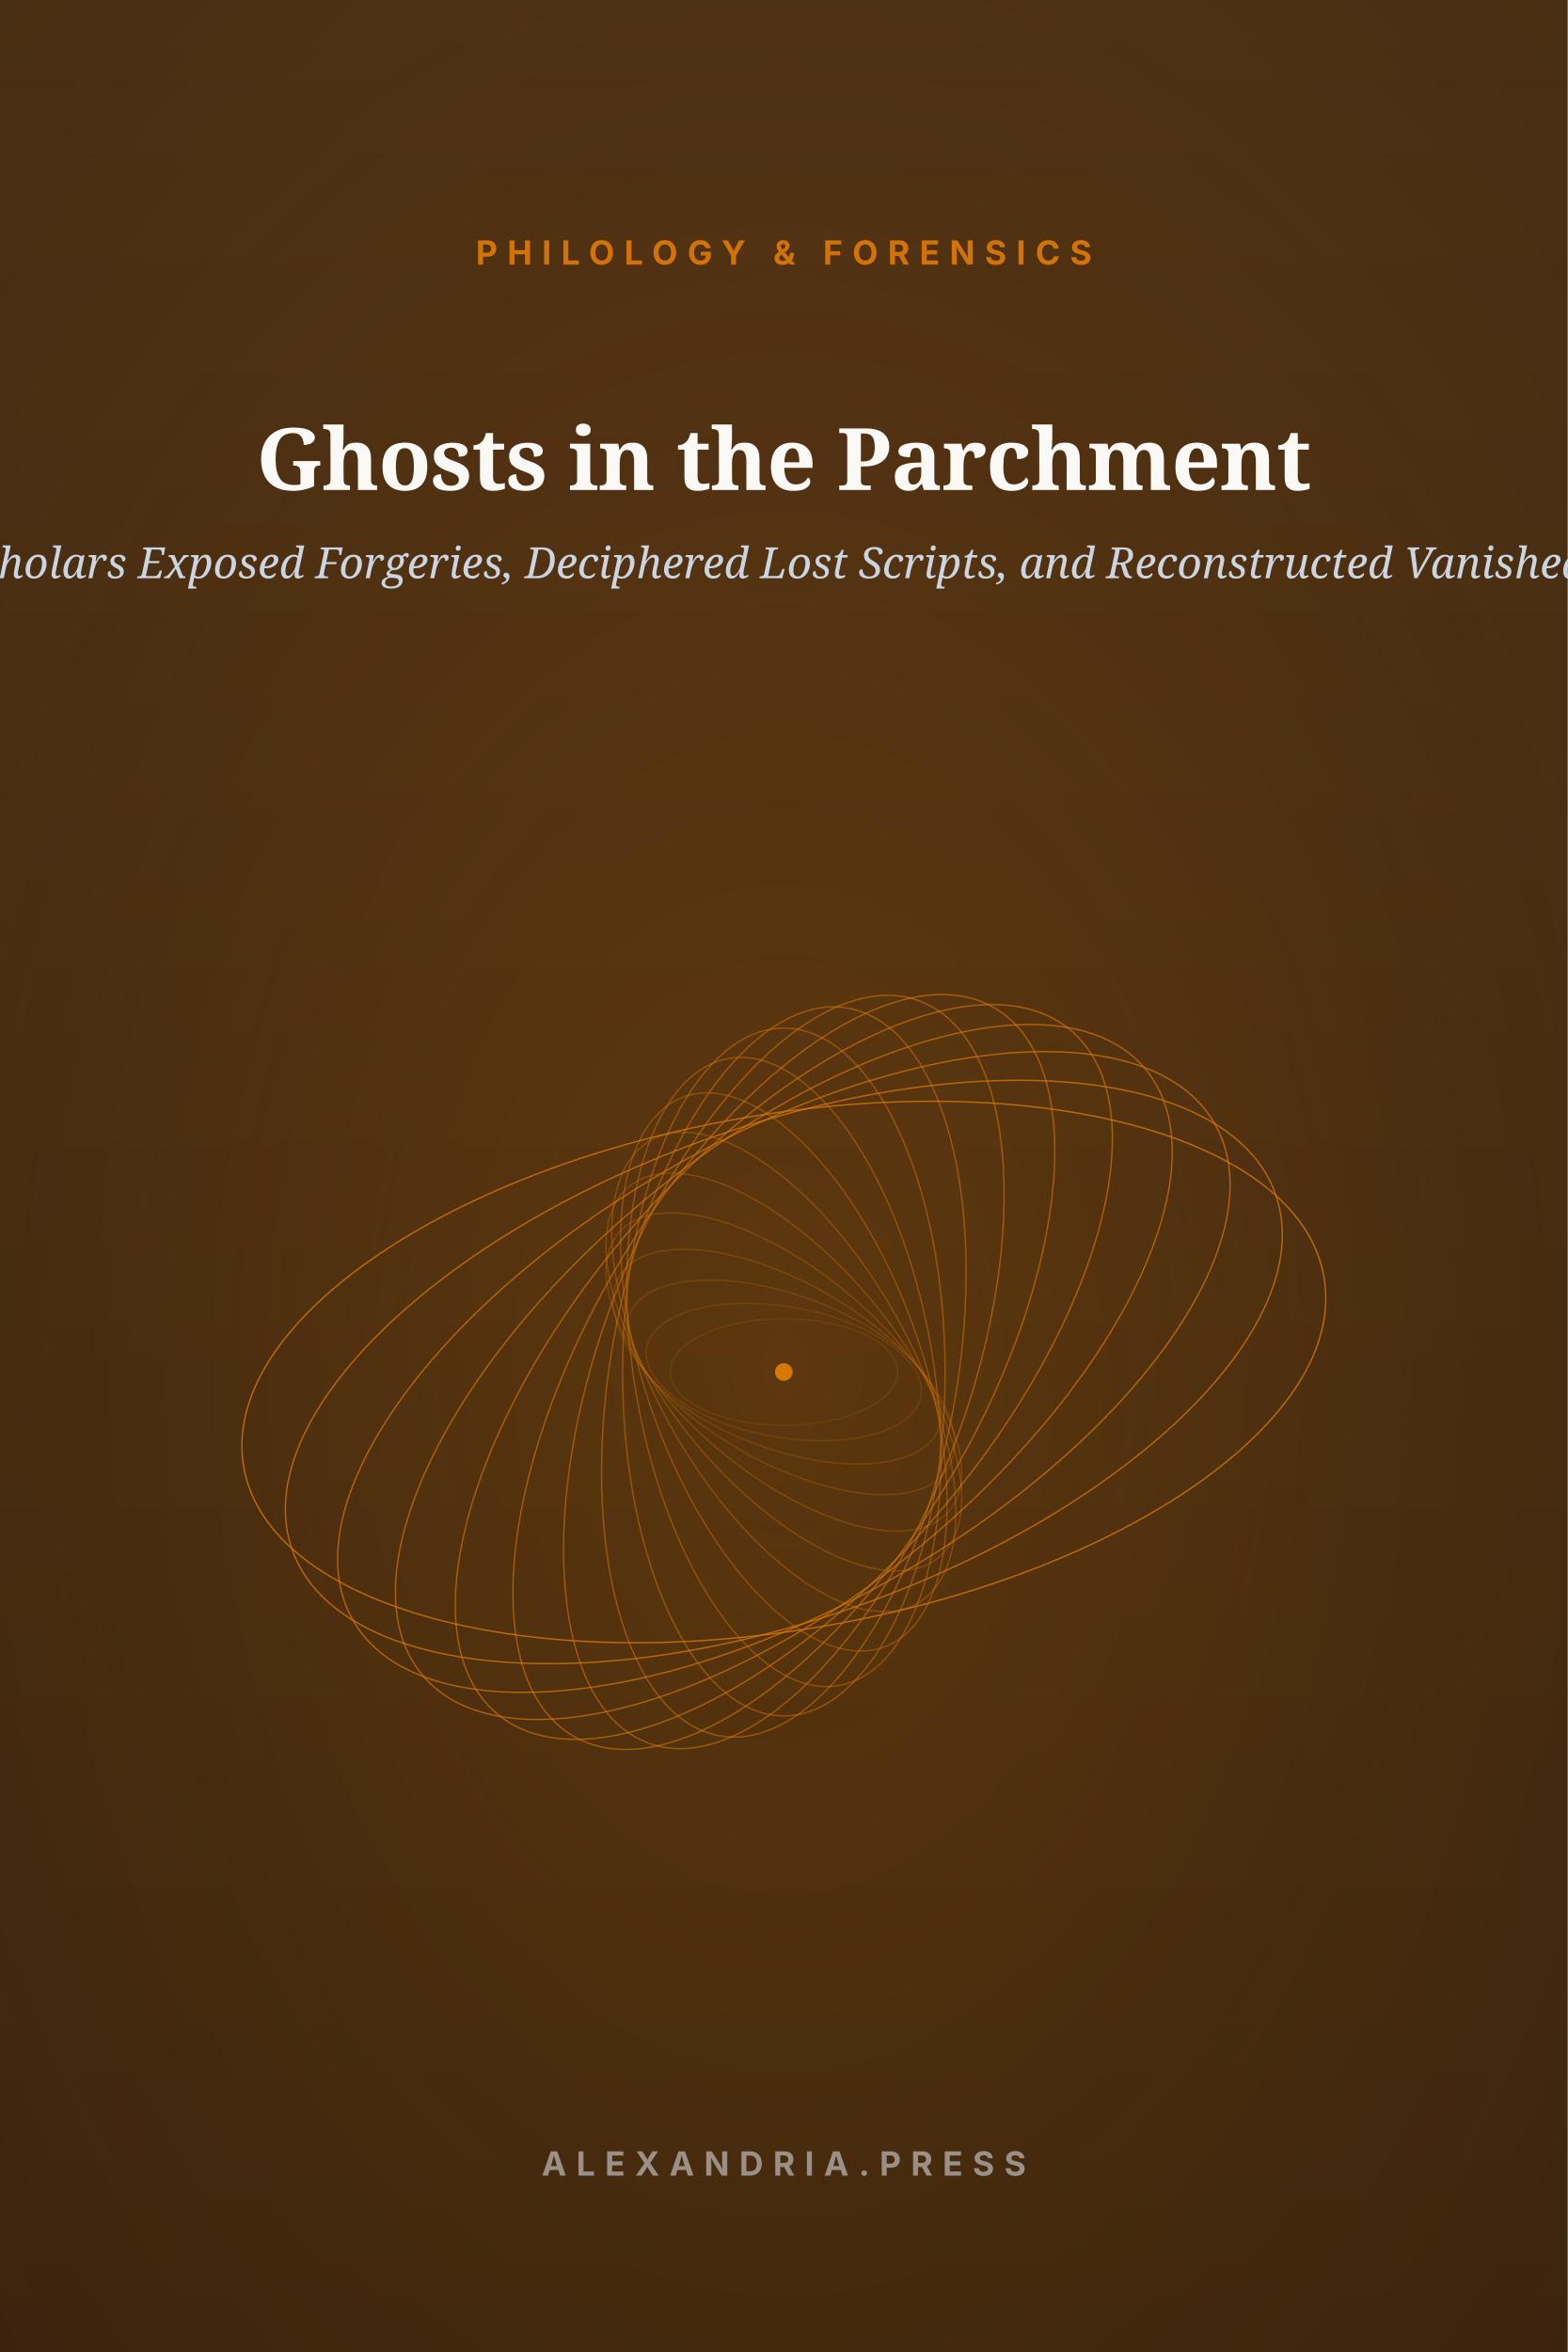
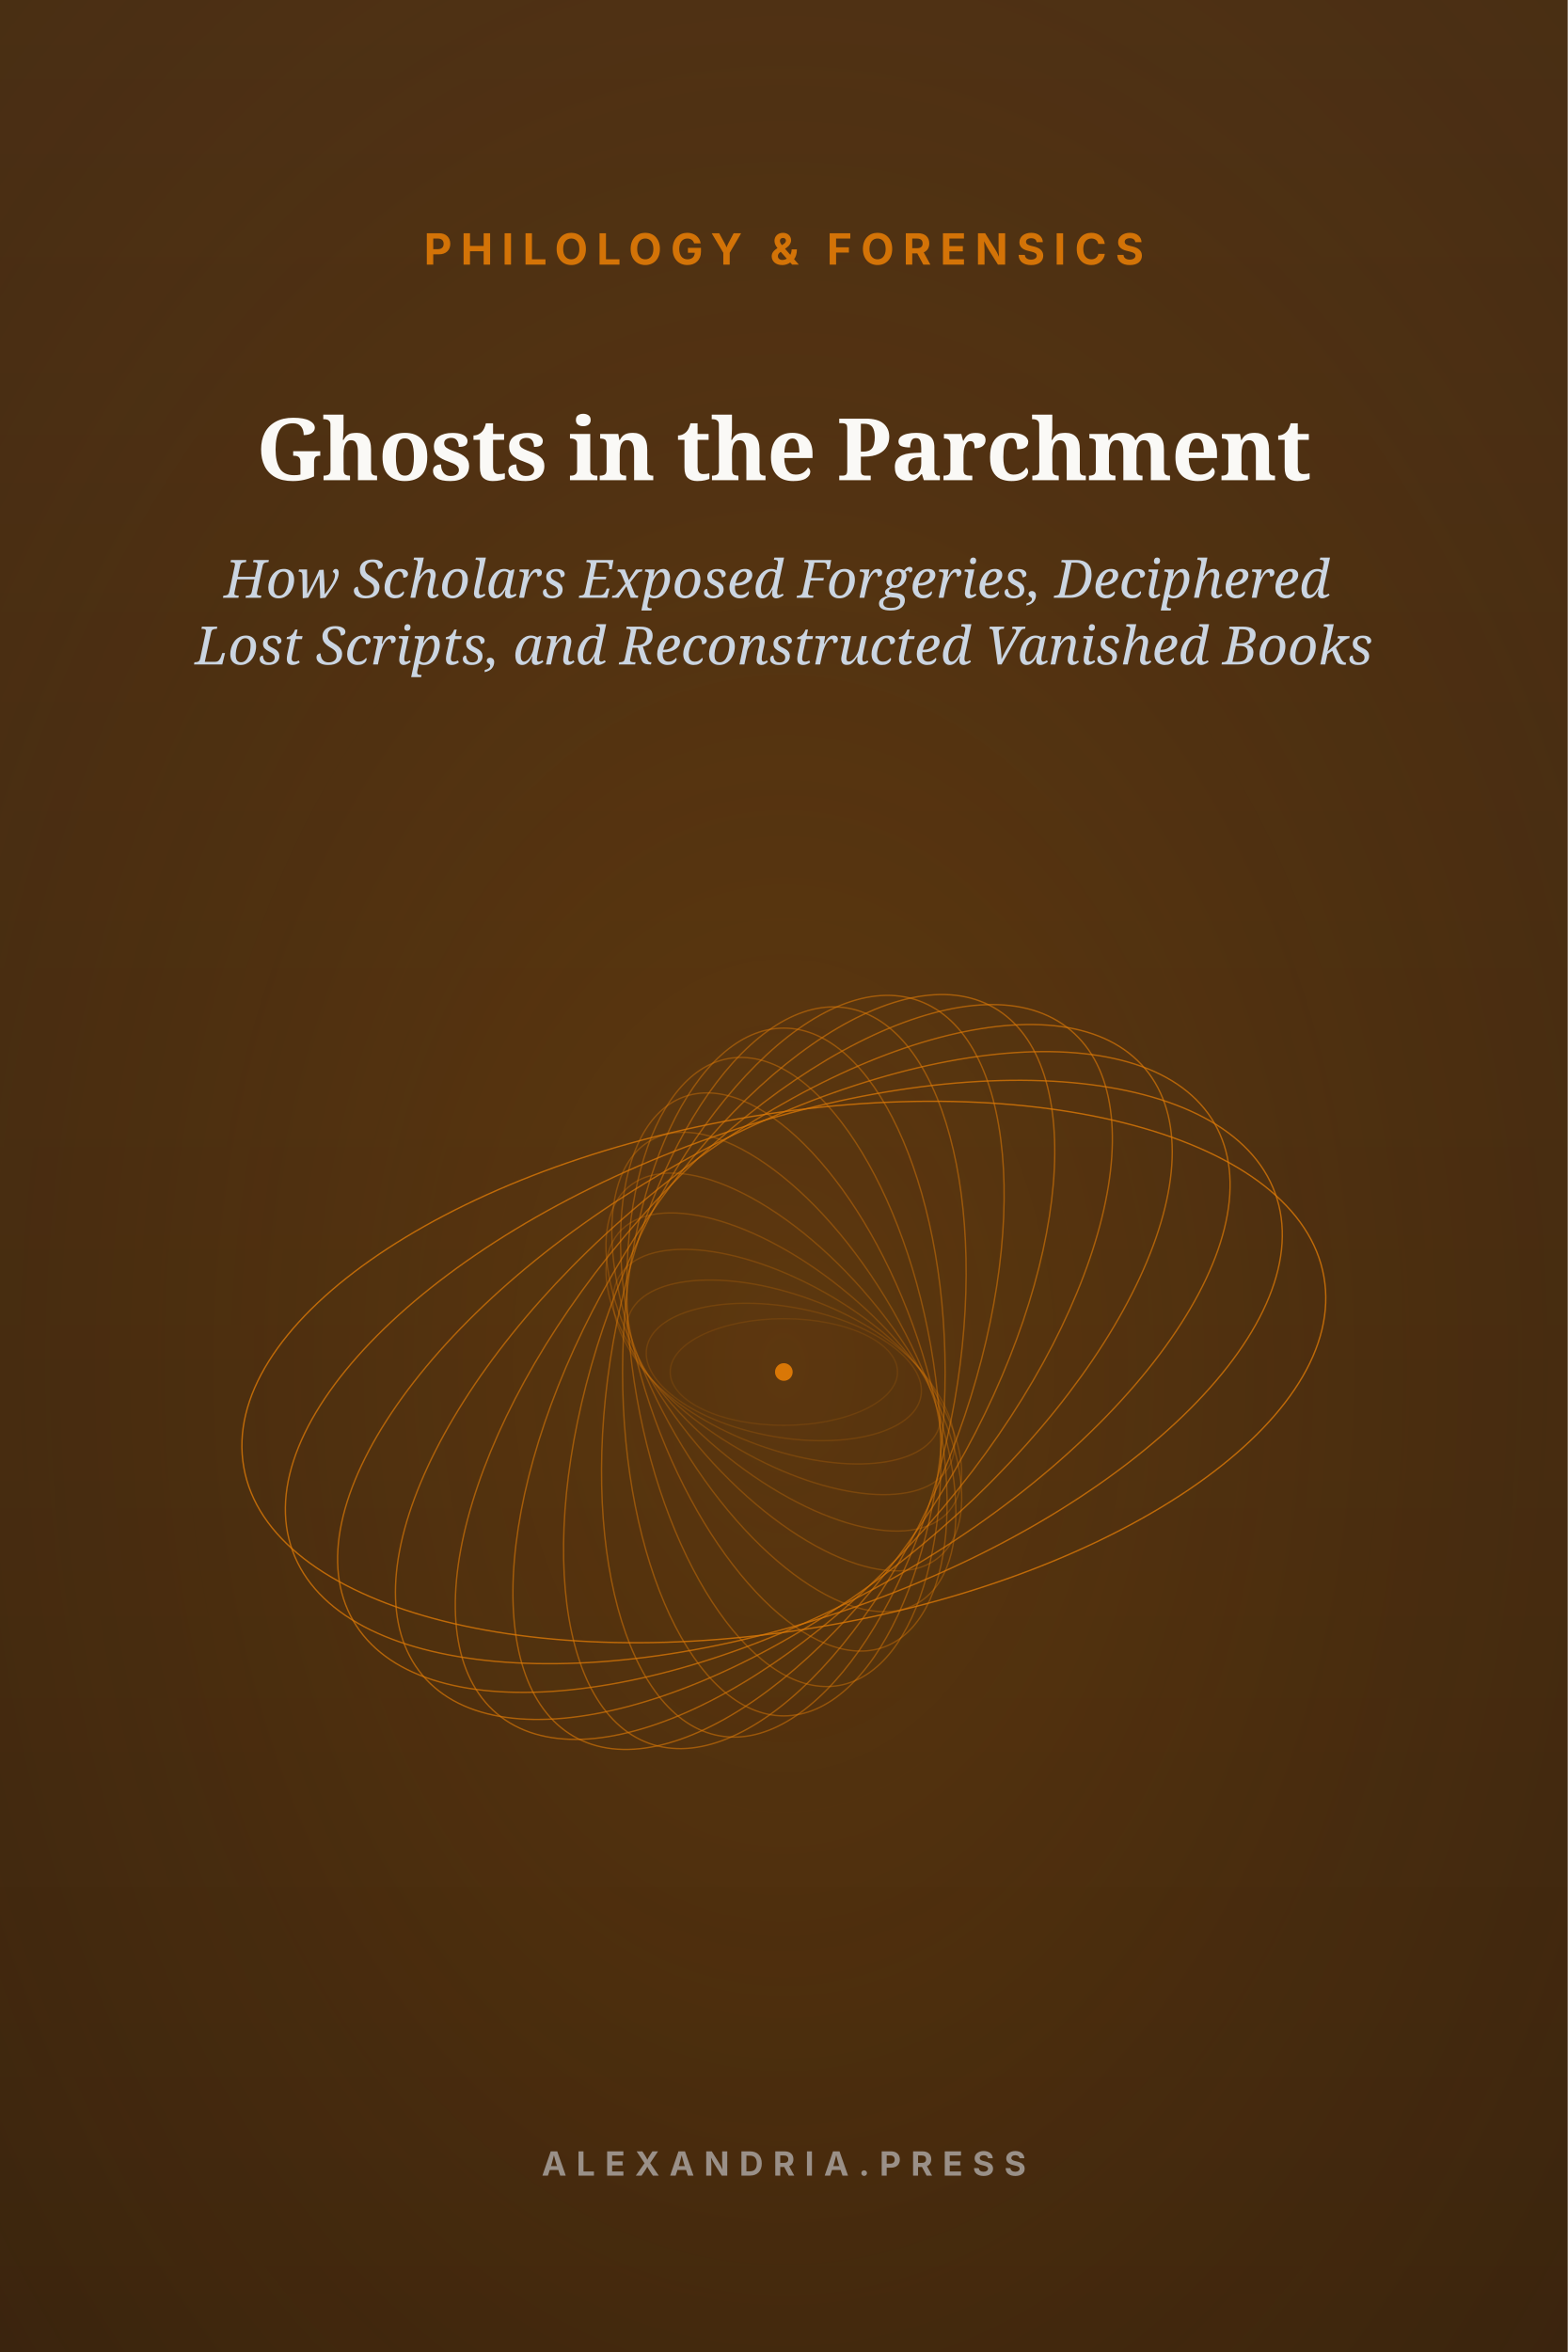
<svg xmlns="http://www.w3.org/2000/svg" viewBox="0 0 1600 2400" width="100%" height="100%">
  <defs>
    <linearGradient id="bg-ghosts-in-the-parchment" x1="0%" y1="0%" x2="0%" y2="100%">
      <stop offset="0%" stop-color="#3d2815" />
      <stop offset="60%" stop-color="#302011" />
      <stop offset="100%" stop-color="#291b0e" />
    </linearGradient>
    <radialGradient id="halo-ghosts-in-the-parchment" cx="50%" cy="58%" r="75%">
      <stop offset="0%" stop-color="#d97706" stop-opacity="0.26" />
      <stop offset="55%" stop-color="#d97706" stop-opacity="0.15" />
      <stop offset="100%" stop-color="#d97706" stop-opacity="0.08" />
    </radialGradient>
  </defs>
  <rect width="1600" height="2400" fill="url(#bg-ghosts-in-the-parchment)" />
  <rect width="1600" height="2400" fill="url(#halo-ghosts-in-the-parchment)" />
  <g text-anchor="middle" font-family="'Inter', -apple-system, sans-serif">
-     <text x="800" y="270" font-size="34" font-weight="700" letter-spacing="10" fill="#d97706" opacity="0.95">PHILOLOGY &amp; FORENSICS</text>
+     <text x="800" y="270" font-size="44" font-weight="700" letter-spacing="9" fill="#d97706" opacity="0.95">PHILOLOGY &amp; FORENSICS</text>
  </g>
  <g text-anchor="middle">
-     <text x="800" y="500" font-family="'Literata', Georgia, serif" font-size="88" font-weight="700" letter-spacing="-0.01em" fill="#faf9f6">
+     <text x="800" y="490" font-family="'Literata', Georgia, serif" font-size="88" font-weight="700" letter-spacing="-0.01em" fill="#faf9f6">
      Ghosts in the Parchment
    </text>
-     <text x="800" y="590" font-family="'Literata', Georgia, serif" font-size="44" font-weight="400" font-style="italic" fill="#cbd5e1">
-       How Scholars Exposed Forgeries, Deciphered Lost Scripts, and Reconstructed Vanished Books
+     <text x="800" y="610" font-family="'Literata', Georgia, serif" font-size="54" font-weight="400" font-style="italic" fill="#cbd5e1">
+       <tspan x="800" dy="0">How Scholars Exposed Forgeries, Deciphered</tspan>
+       <tspan x="800" dy="68">Lost Scripts, and Reconstructed Vanished Books</tspan>
    </text>
  </g>
  <g class="emblem-harmonic">
    <ellipse cx="800" cy="1400" rx="116.0" ry="54.4" transform="rotate(0 800 1400)" stroke="#d97706" stroke-width="1.4" fill="none" opacity="0.16" />
    <ellipse cx="800" cy="1400" rx="142.1" ry="66.6" transform="rotate(10 800 1400)" stroke="#d97706" stroke-width="1.4" fill="none" opacity="0.20" />
    <ellipse cx="800" cy="1400" rx="168.2" ry="78.9" transform="rotate(20 800 1400)" stroke="#d97706" stroke-width="1.4" fill="none" opacity="0.24" />
    <ellipse cx="800" cy="1400" rx="194.3" ry="91.1" transform="rotate(30 800 1400)" stroke="#d97706" stroke-width="1.4" fill="none" opacity="0.27" />
    <ellipse cx="800" cy="1400" rx="220.4" ry="103.4" transform="rotate(40 800 1400)" stroke="#d97706" stroke-width="1.4" fill="none" opacity="0.31" />
    <ellipse cx="800" cy="1400" rx="246.5" ry="115.6" transform="rotate(50 800 1400)" stroke="#d97706" stroke-width="1.4" fill="none" opacity="0.35" />
    <ellipse cx="800" cy="1400" rx="272.6" ry="127.8" transform="rotate(60 800 1400)" stroke="#d97706" stroke-width="1.4" fill="none" opacity="0.39" />
    <ellipse cx="800" cy="1400" rx="298.7" ry="140.1" transform="rotate(70 800 1400)" stroke="#d97706" stroke-width="1.4" fill="none" opacity="0.43" />
    <ellipse cx="800" cy="1400" rx="324.8" ry="152.3" transform="rotate(80 800 1400)" stroke="#d97706" stroke-width="1.4" fill="none" opacity="0.46" />
    <ellipse cx="800" cy="1400" rx="350.9" ry="164.6" transform="rotate(90 800 1400)" stroke="#d97706" stroke-width="1.4" fill="none" opacity="0.50" />
    <ellipse cx="800" cy="1400" rx="377.0" ry="176.8" transform="rotate(100 800 1400)" stroke="#d97706" stroke-width="1.4" fill="none" opacity="0.54" />
    <ellipse cx="800" cy="1400" rx="403.1" ry="189.0" transform="rotate(110 800 1400)" stroke="#d97706" stroke-width="1.4" fill="none" opacity="0.58" />
    <ellipse cx="800" cy="1400" rx="429.2" ry="201.3" transform="rotate(120 800 1400)" stroke="#d97706" stroke-width="1.4" fill="none" opacity="0.62" />
    <ellipse cx="800" cy="1400" rx="455.3" ry="213.5" transform="rotate(130 800 1400)" stroke="#d97706" stroke-width="1.4" fill="none" opacity="0.65" />
    <ellipse cx="800" cy="1400" rx="481.4" ry="225.8" transform="rotate(140 800 1400)" stroke="#d97706" stroke-width="1.4" fill="none" opacity="0.69" />
    <ellipse cx="800" cy="1400" rx="507.5" ry="238.0" transform="rotate(150 800 1400)" stroke="#d97706" stroke-width="1.4" fill="none" opacity="0.73" />
    <ellipse cx="800" cy="1400" rx="533.6" ry="250.2" transform="rotate(160 800 1400)" stroke="#d97706" stroke-width="1.4" fill="none" opacity="0.77" />
    <ellipse cx="800" cy="1400" rx="559.7" ry="262.5" transform="rotate(170 800 1400)" stroke="#d97706" stroke-width="1.4" fill="none" opacity="0.81" />
    <circle cx="800" cy="1400" r="9" fill="#d97706" />
  </g>
  <g text-anchor="middle" font-family="'Inter', -apple-system, sans-serif">
    <text x="800" y="2220" font-size="34" font-weight="700" letter-spacing="10" fill="#a8a29e" opacity="0.85">ALEXANDRIA.PRESS</text>
  </g>
</svg>
